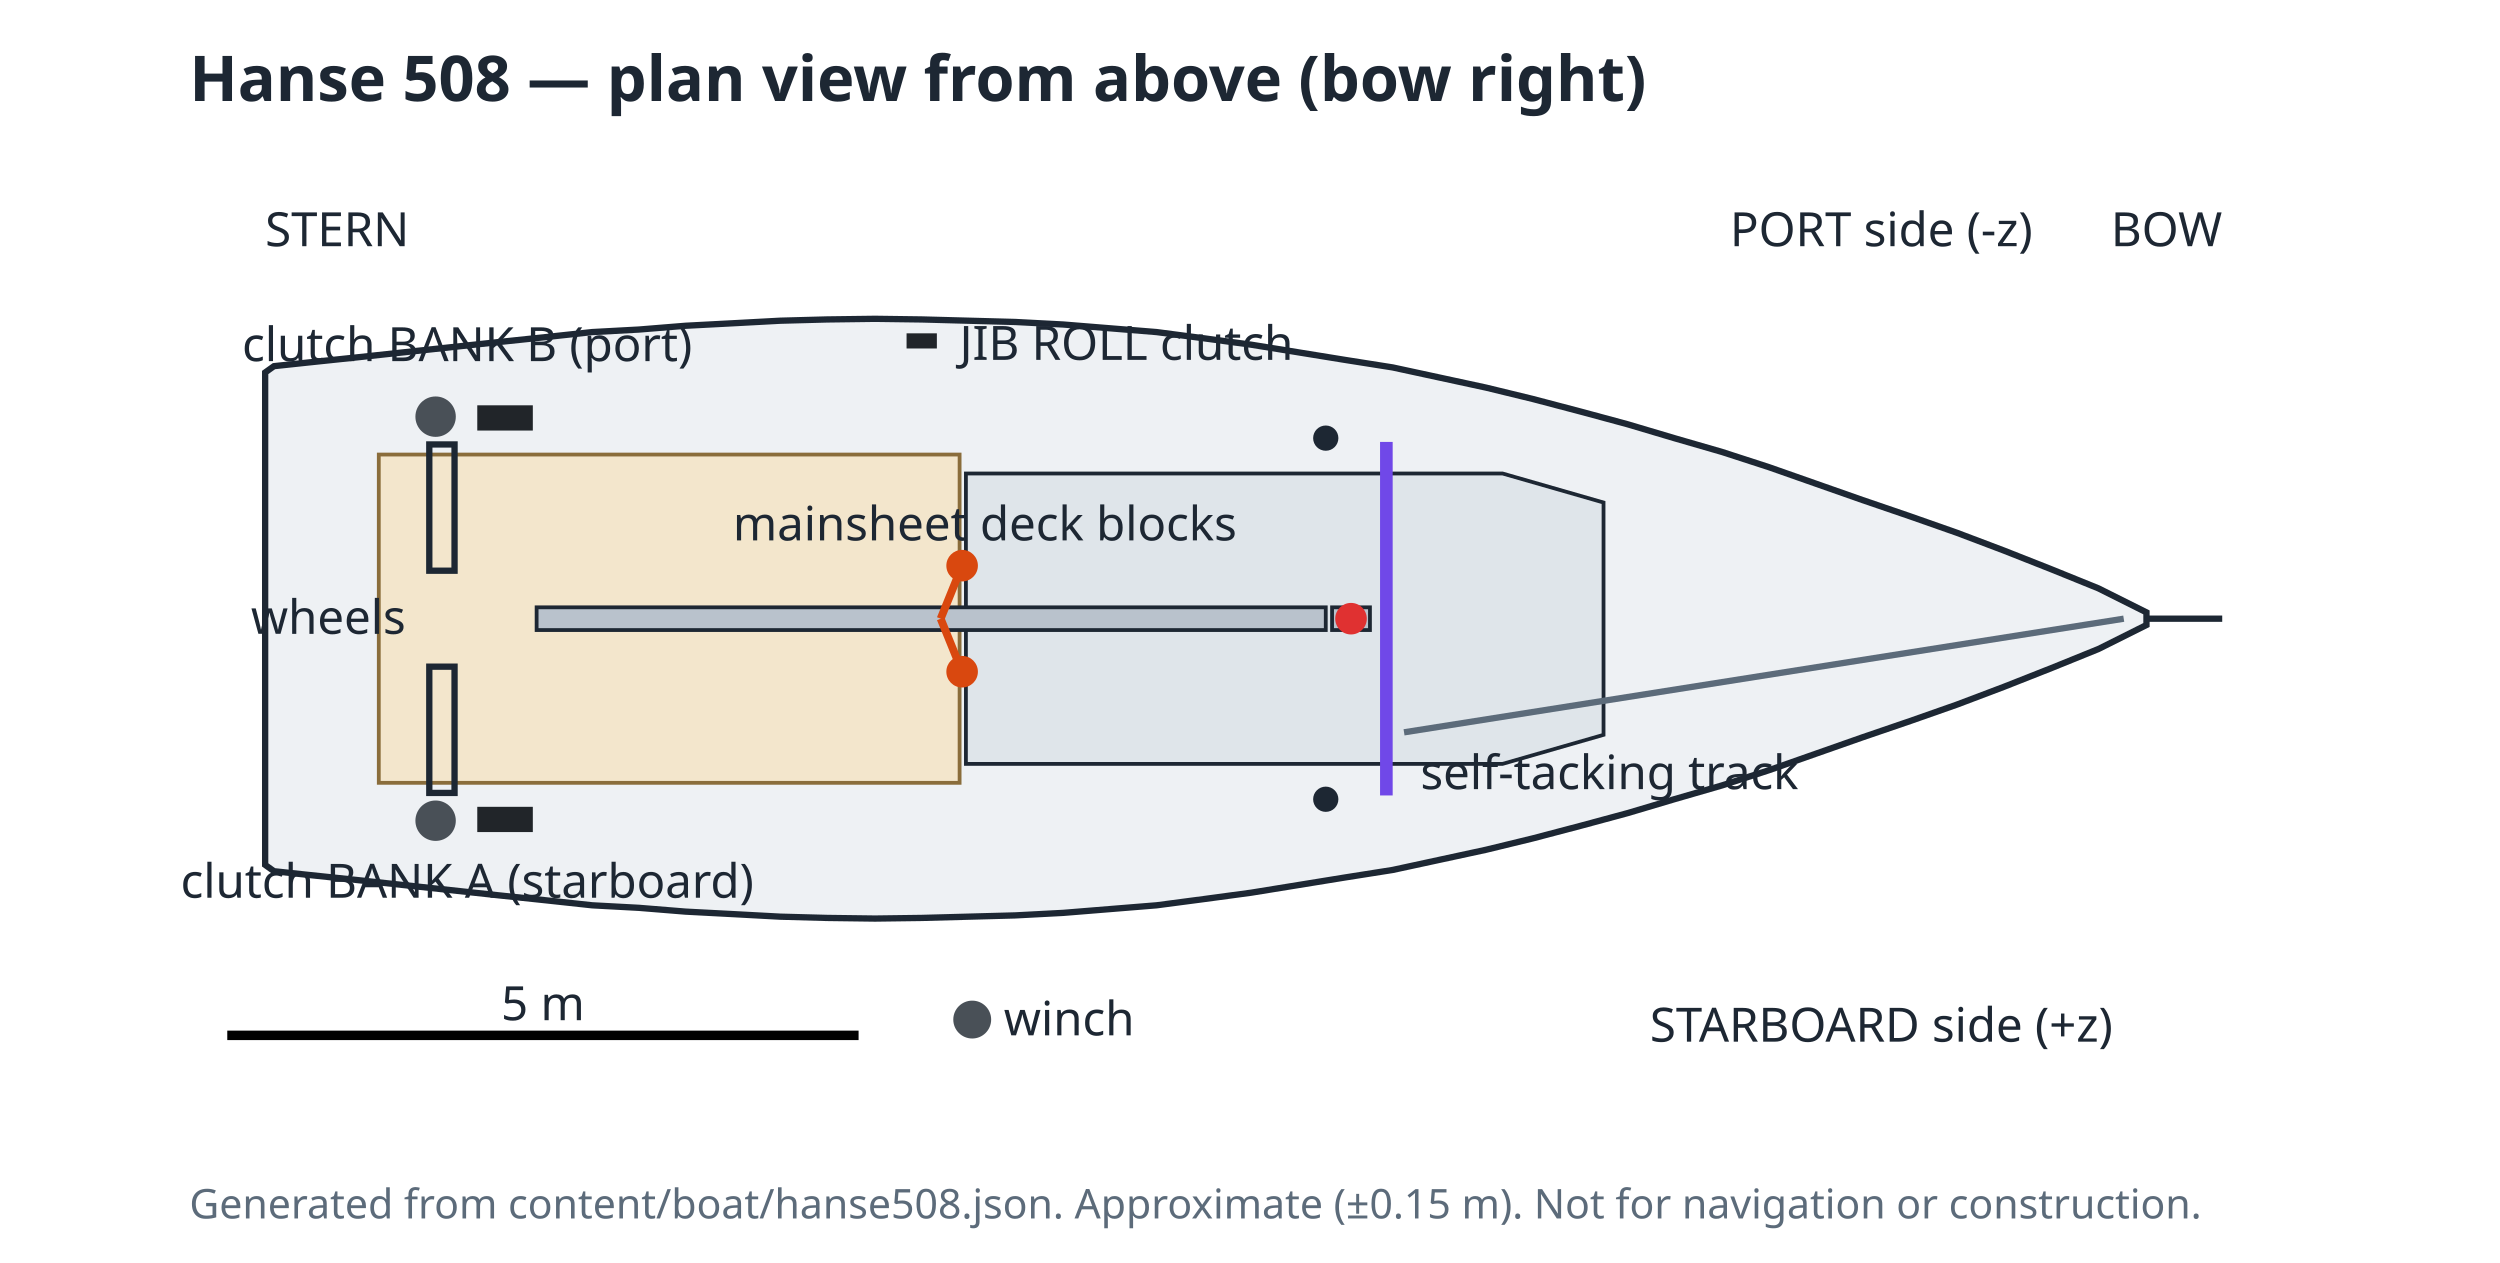
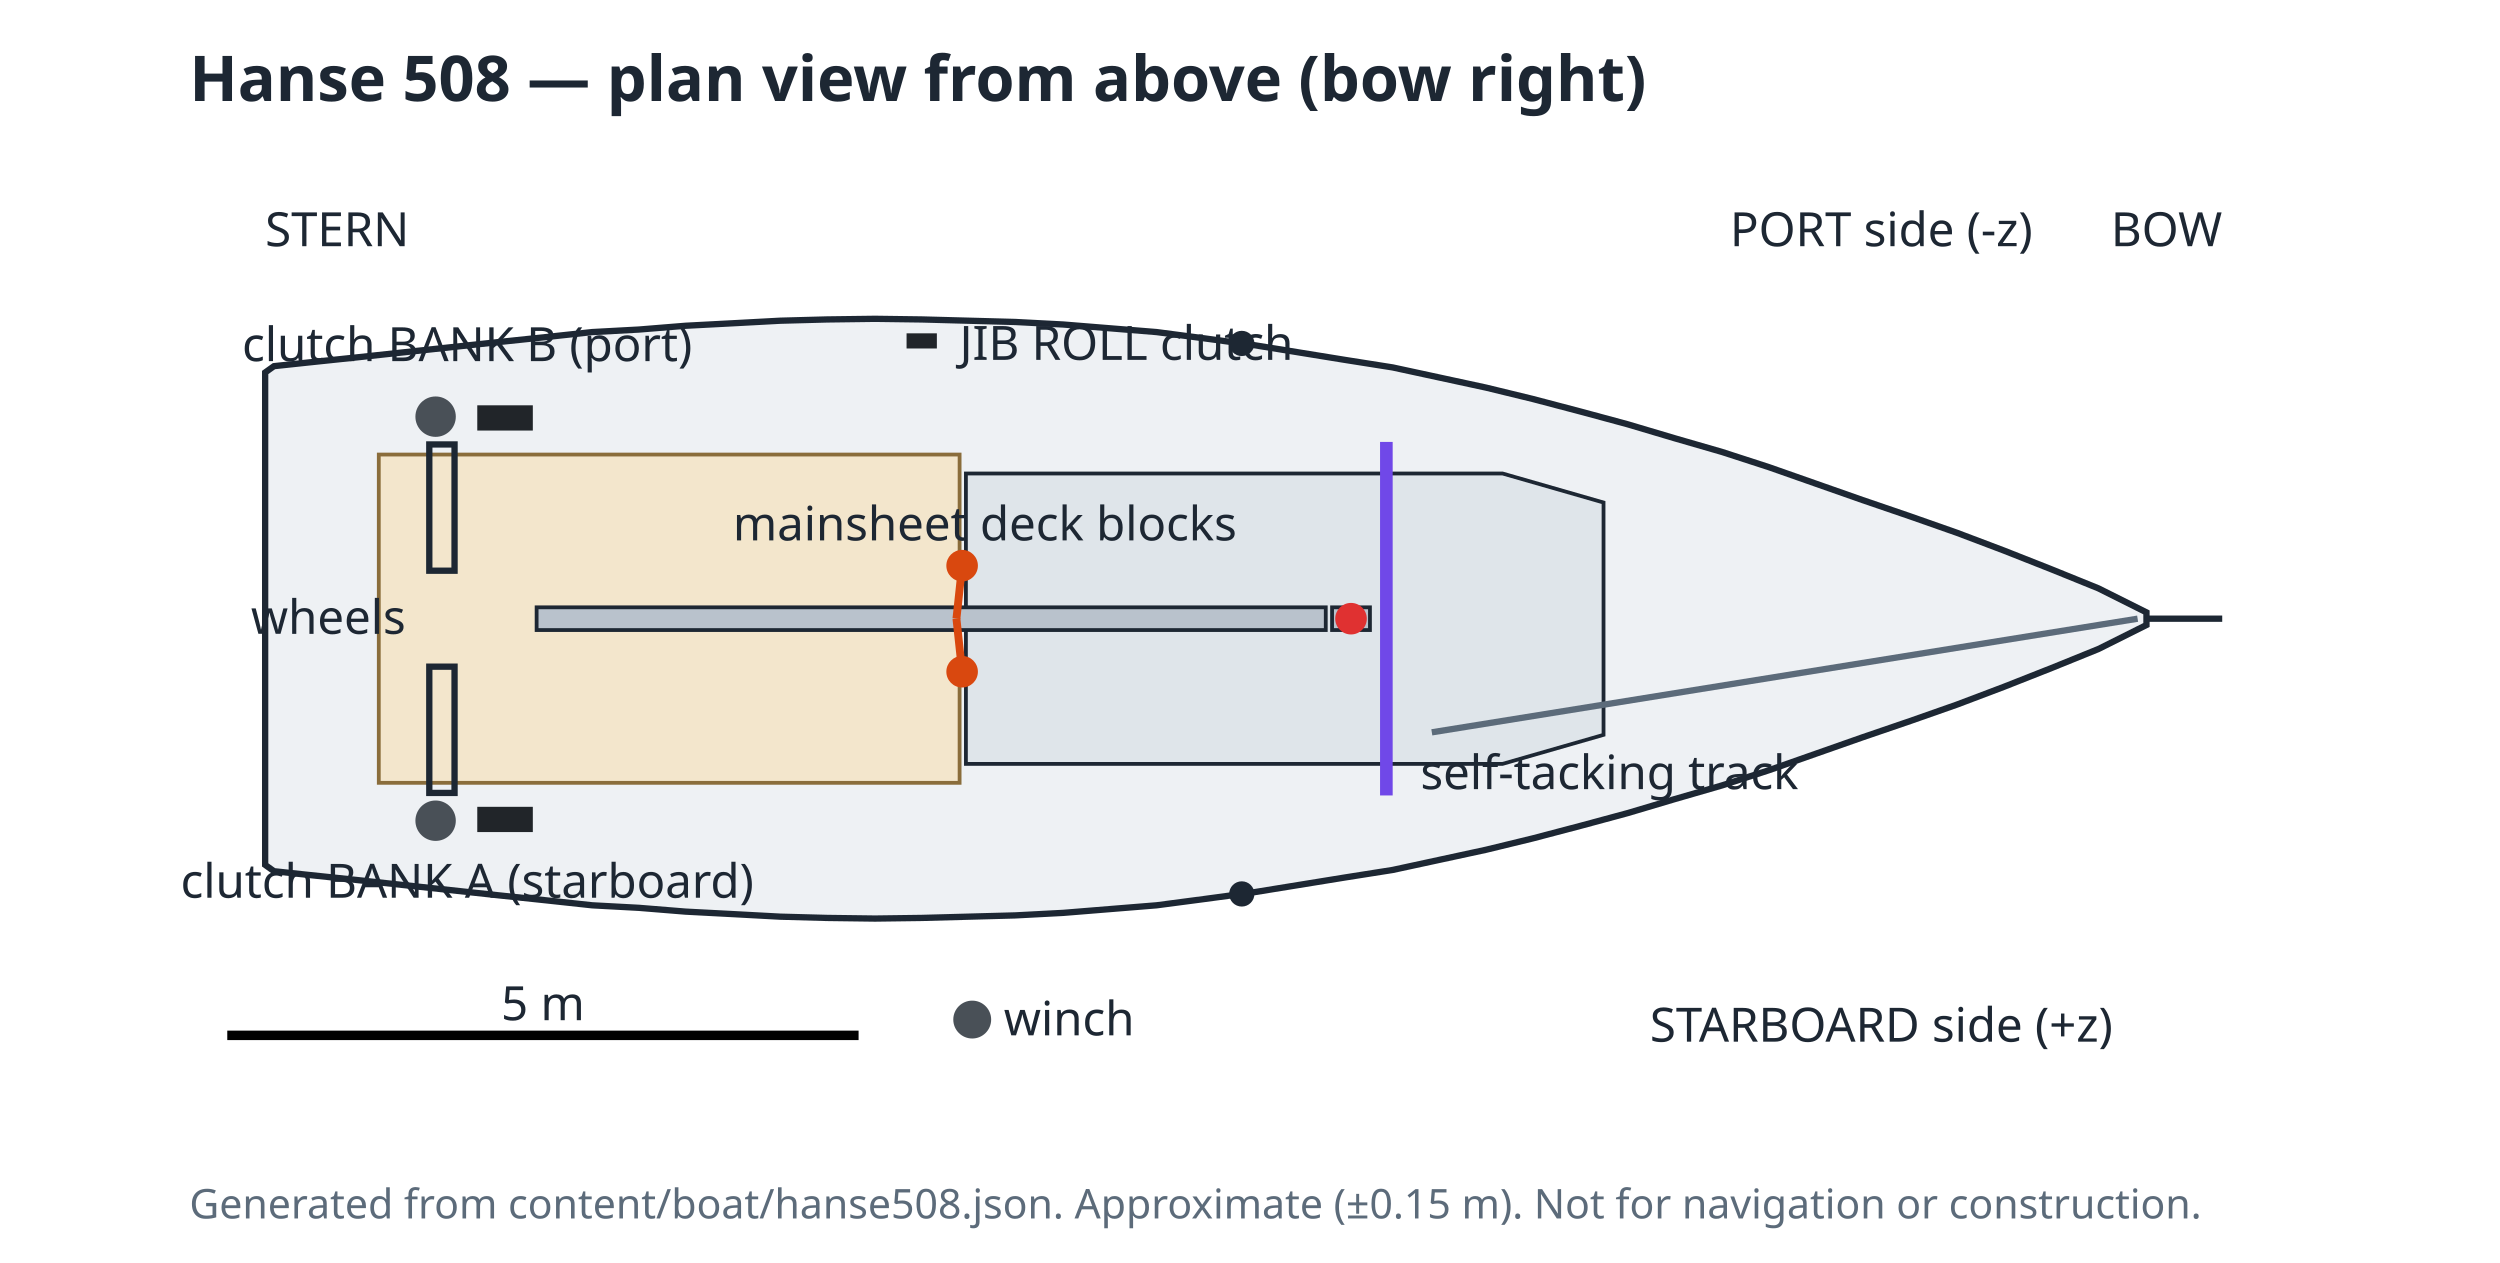
<svg xmlns="http://www.w3.org/2000/svg" viewBox="0 0 792 400" width="792" height="400">
  <style>
  svg { background:#ffffff; font-family: system-ui, sans-serif; }
  .wl { stroke:#2b7bb9; stroke-width:2; stroke-dasharray:8 6; }
  .hull { fill:#eef1f4; stroke:#1d2733; stroke-width:2; }
  .roof { fill:#dfe5ea; stroke:#1d2733; stroke-width:1.2; }
  .cockpit { fill:#f3e6cc; stroke:#8a6d3b; stroke-width:1.2; }
  .keel { fill:#9aa5b1; stroke:#1d2733; stroke-width:1.5; }
  .spar { fill:#b9c2cc; stroke:#1d2733; stroke-width:1.2; }
  .stay { stroke:#6b7785; stroke-width:1.5; }
  .fit { stroke:#1d2733; stroke-width:2; }
  .fitc { fill:#1d2733; }
  .sail { fill:rgba(255,255,255,0.75); stroke:#5c6b7a; stroke-width:1.4; }
  .sailfoot { stroke:#5c6b7a; stroke-width:2; }
  .sheet { stroke:#d9480f; stroke-width:2.5; }
  .ctl { stroke:#2f9e44; stroke-width:2.5; }
  .ctlthin { stroke:#2f9e44; stroke-width:1.2; stroke-dasharray:5 4; }
  .track { fill:none; stroke:#7048e8; stroke-width:4; }
  .block { fill:#d9480f; }
  .wheel { fill:none; stroke:#1d2733; stroke-width:2; }
  .winch { fill:#495057; }
  .winchopt { fill:none; stroke:#495057; stroke-width:2; stroke-dasharray:3 3; }
  .clutch { fill:#212529; }
  .scale { stroke:#000; stroke-width:3; }
  .origin { fill:#e03131; }
  .lbl { font-size:15px; fill:#1d2733; }
  .title { font-size:20px; font-weight:600; fill:#1d2733; }
  .note { font-size:13px; fill:#5c6b7a; }
</style>
  <text class="title" x="60" y="32">Hanse 508 — plan view from above (bow right)</text>
  <text class="note" x="60" y="386">Generated from content/boat/hanse508.json. Approximate (±0.15 m). Not for navigation or construction.</text>
  <polygon class="hull" points="680.0,198.0 664.8,205.6 650.0,211.6 634.8,217.6 620.0,223.2 605.2,228.4 590.0,233.6 575.2,238.8 560.4,244.0 545.6,248.8 530.4,253.2 515.6,257.6 500.8,261.6 485.6,265.6 470.8,269.2 456.0,272.4 441.2,275.6 426.0,278.0 411.2,280.4 396.4,282.8 381.6,284.8 366.4,286.8 351.6,288.0 336.8,289.2 321.6,290.0 306.8,290.4 292.0,290.8 277.2,291.0 262.0,290.8 247.2,290.4 232.4,289.6 217.2,288.8 202.4,287.6 187.6,286.8 172.8,285.2 157.6,283.6 142.8,282.0 128.0,280.4 113.2,278.8 98.0,277.2 86.8,276.0 84.0,274.0 84.0,118.0 86.8,116.0 98.0,114.8 113.2,113.2 128.0,111.6 142.8,110.0 157.6,108.4 172.8,106.8 187.6,105.2 202.4,104.4 217.2,103.2 232.4,102.4 247.2,101.6 262.0,101.2 277.2,101.0 292.0,101.2 306.8,101.6 321.6,102.0 336.8,102.8 351.6,104.0 366.4,105.2 381.6,107.2 396.4,109.2 411.2,111.6 426.0,114.0 441.2,116.4 456.0,119.6 470.8,122.8 485.6,126.4 500.8,130.4 515.6,134.4 530.4,138.8 545.6,143.2 560.4,148.0 575.2,153.2 590.0,158.4 605.2,163.6 620.0,168.8 634.8,174.4 650.0,180.4 664.8,186.4 680.0,194.0" />
  <line class="fit" x1="680.0" y1="196.0" x2="704.0" y2="196.0" />
  <polygon class="roof" points="508.0,159.2 508.0,232.8 476.0,242.0 306.0,242.0 306.0,150.0 476.0,150.0" />
  <polygon class="cockpit" points="120.0,144.0 304.0,144.0 304.0,248.0 120.0,248.0" />
  <polygon class="spar" points="422.0,192.4 434.0,192.4 434.0,199.6 422.0,199.6" />
  <polygon class="spar" points="170.0,192.4 420.0,192.4 420.0,199.6 170.0,199.6" />
-   <line class="sheet" x1="298.0" y1="196.0" x2="304.8" y2="179.2" />
+   <line class="sheet" x1="303.0" y1="196.0" x2="304.8" y2="179.2" />
  <circle class="block" cx="304.8" cy="179.2" r="5" />
-   <line class="sheet" x1="298.0" y1="196.0" x2="304.8" y2="212.8" />
+   <line class="sheet" x1="303.0" y1="196.0" x2="304.8" y2="212.8" />
  <circle class="block" cx="304.8" cy="212.8" r="5" />
  <line class="track" x1="439.2" y1="140.0" x2="439.2" y2="252.0" />
-   <line class="sailfoot" x1="672.8" y1="196.0" x2="444.8" y2="232.0" />
-   <circle class="fitc" cx="420.0" cy="138.8" r="4" />
-   <circle class="fitc" cx="420.0" cy="253.2" r="4" />
+   <line class="sailfoot" x1="677.2" y1="196.0" x2="453.6" y2="232.0" />
+   <circle class="fitc" cx="393.4" cy="108.8" r="4" />
+   <circle class="fitc" cx="393.4" cy="283.2" r="4" />
  <polygon class="wheel" points="136.0,140.8 144.0,140.8 144.0,180.8 136.0,180.8" />
  <polygon class="wheel" points="136.0,211.2 144.0,211.2 144.0,251.2 136.0,251.2" />
  <circle class="winch" cx="138.0" cy="132.0" r="6.4" />
  <circle class="winch" cx="138.0" cy="260.0" r="6.4" />
  <polygon class="clutch" points="151.2,255.6 168.8,255.6 168.8,263.6 151.2,263.6" />
  <text class="lbl" x="148.0" y="284.4" text-anchor="middle">clutch BANK A (starboard)</text>
  <polygon class="clutch" points="151.2,128.4 168.8,128.4 168.8,136.4 151.2,136.4" />
  <text class="lbl" x="148.0" y="114.4" text-anchor="middle">clutch BANK B (port)</text>
  <polygon class="clutch" points="287.2,105.6 296.8,105.6 296.8,110.4 287.2,110.4" />
  <text class="lbl" x="304.0" y="114.0" text-anchor="start">JIB ROLL clutch</text>
  <text class="lbl" x="704.0" y="78.0" text-anchor="end">BOW</text>
  <text class="lbl" x="84.0" y="78.0" text-anchor="start">STERN</text>
  <text class="lbl" x="596.0" y="330.0" text-anchor="middle">STARBOARD side (+z)</text>
  <text class="lbl" x="596.0" y="78.0" text-anchor="middle">PORT side (-z)</text>
  <text class="lbl" x="450.0" y="250.0" text-anchor="start">self-tacking track</text>
  <text class="lbl" x="312.0" y="171.2" text-anchor="middle">mainsheet deck blocks</text>
  <text class="lbl" x="104.0" y="200.8" text-anchor="middle">wheels</text>
  <line class="scale" x1="72.0" y1="328.0" x2="272.0" y2="328.0" />
  <text class="lbl" x="172.0" y="323.2" text-anchor="middle">5 m</text>
  <text class="note" x="72.0" y="330.0" />
  <circle class="winch" cx="308.0" cy="323.0" r="6" />
  <text class="lbl" x="318.0" y="328.0">winch</text>
  <circle class="origin" cx="428.0" cy="196.0" r="5" />
</svg>
